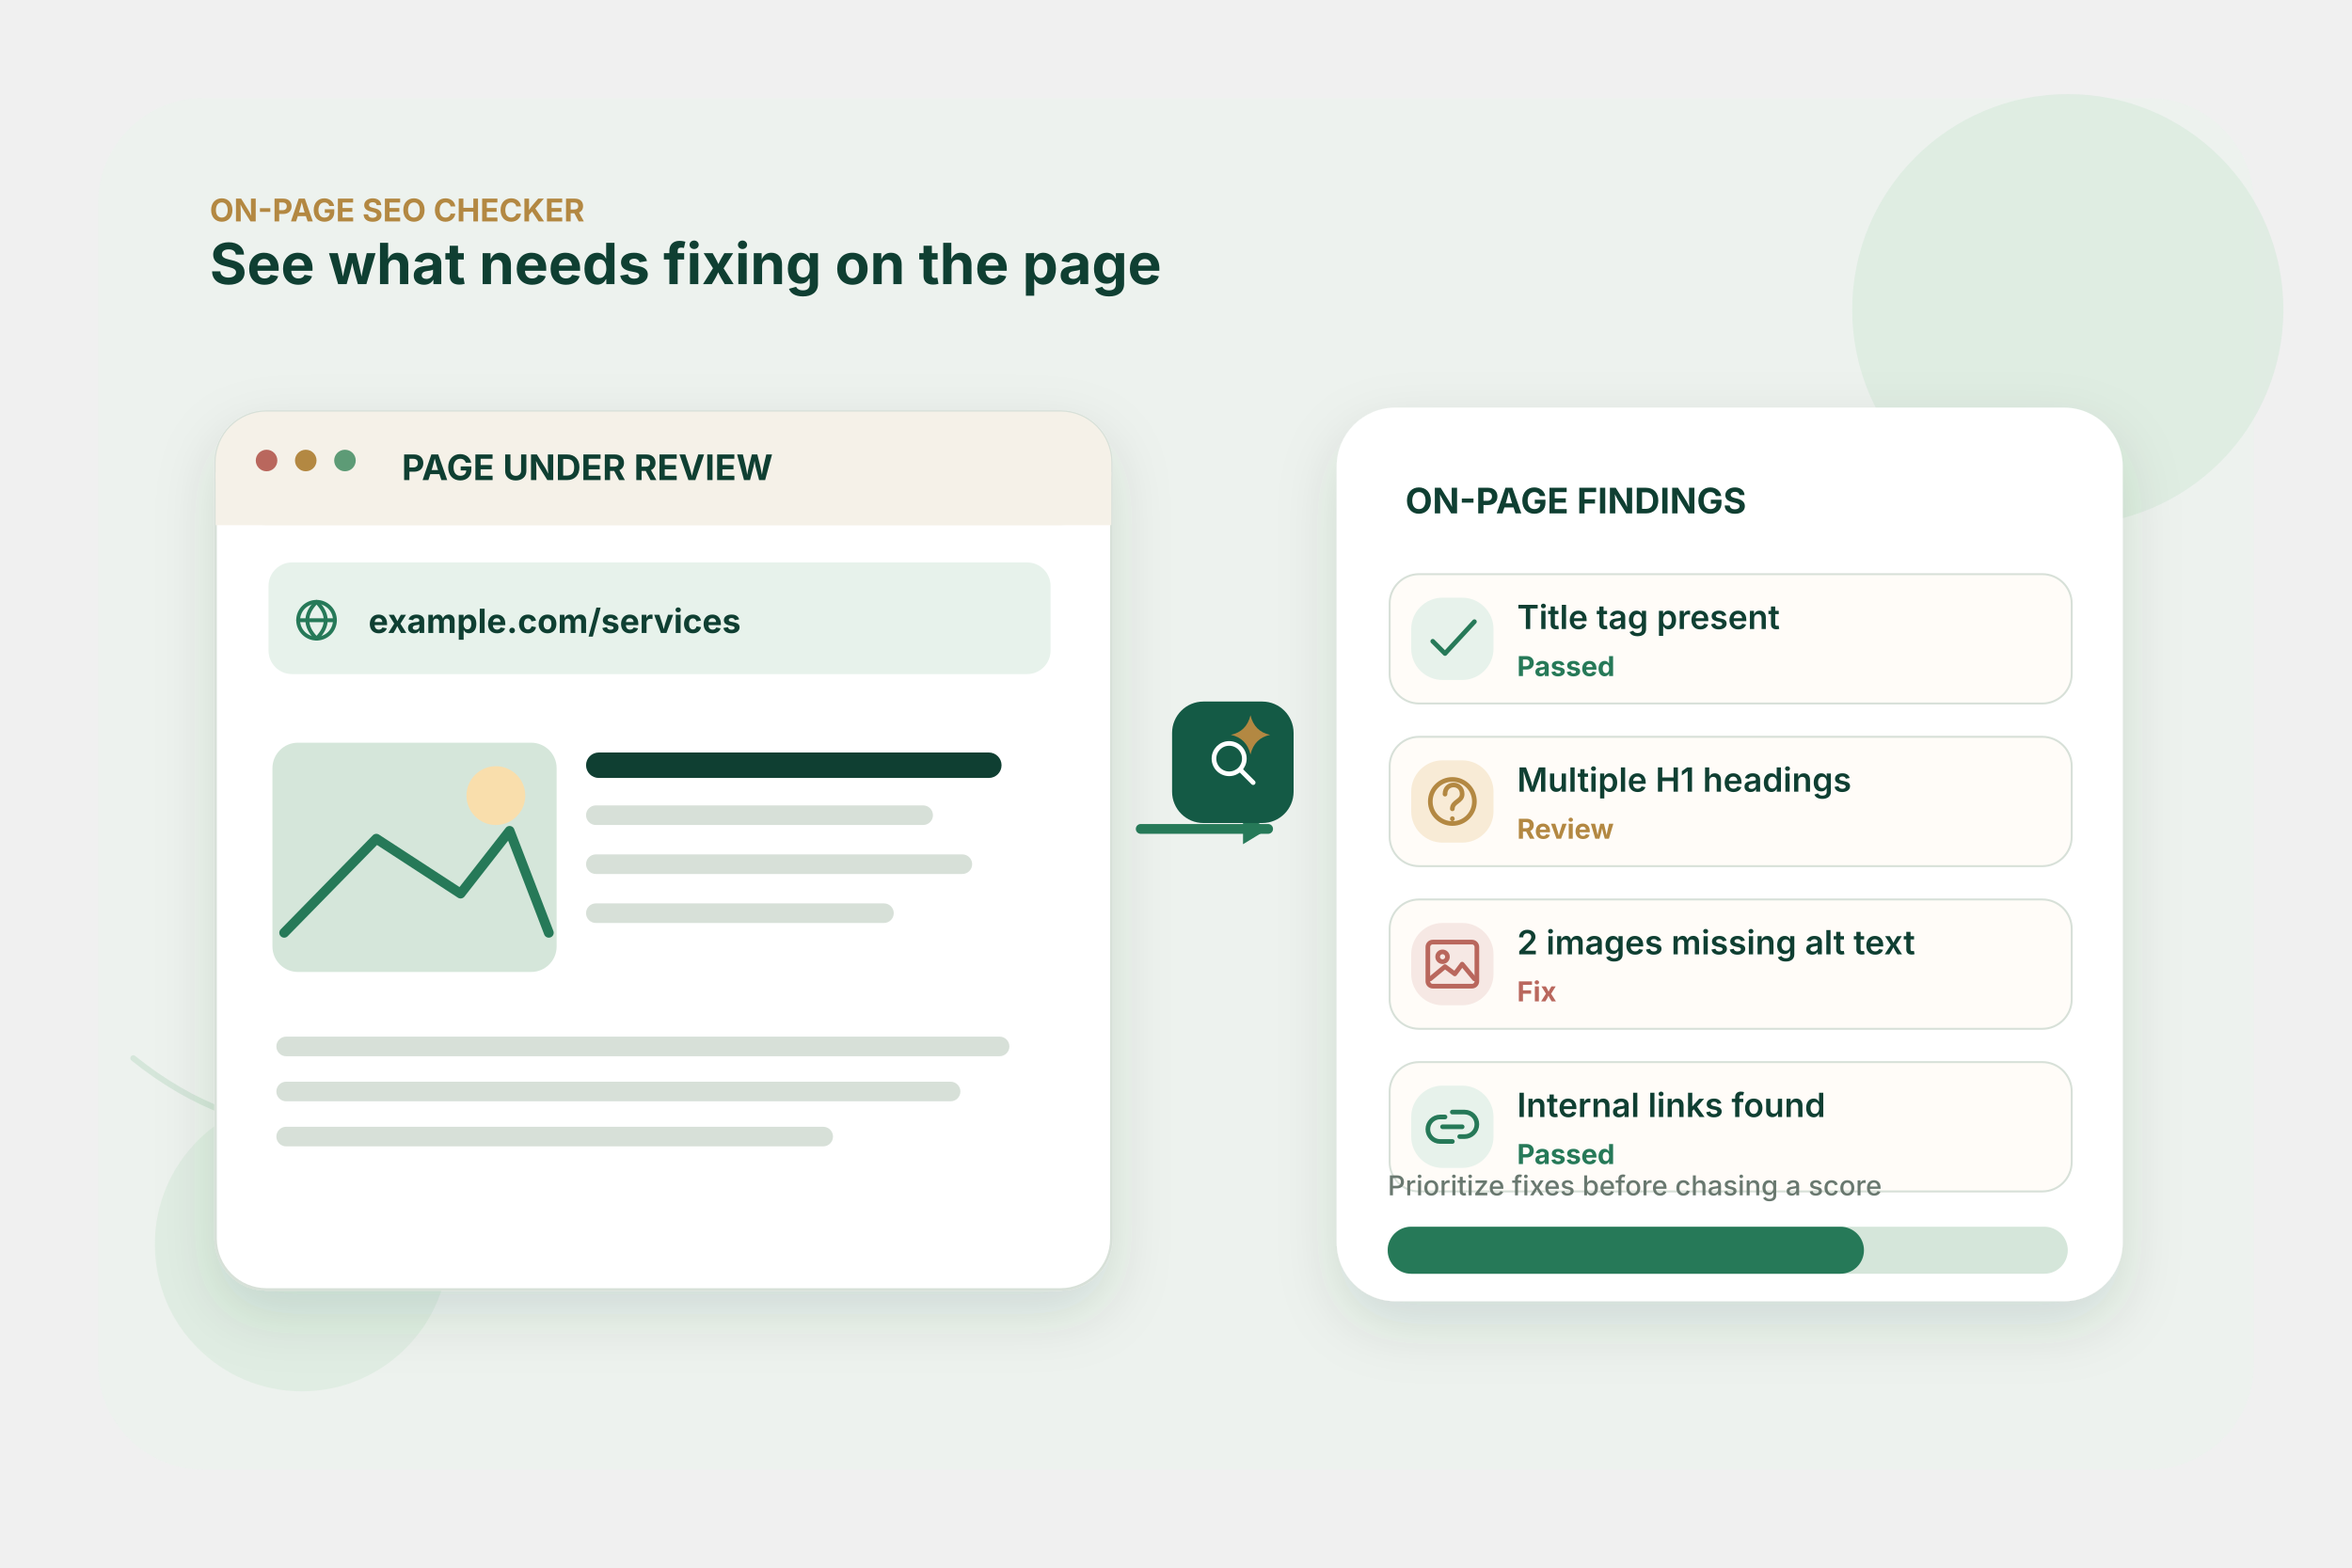
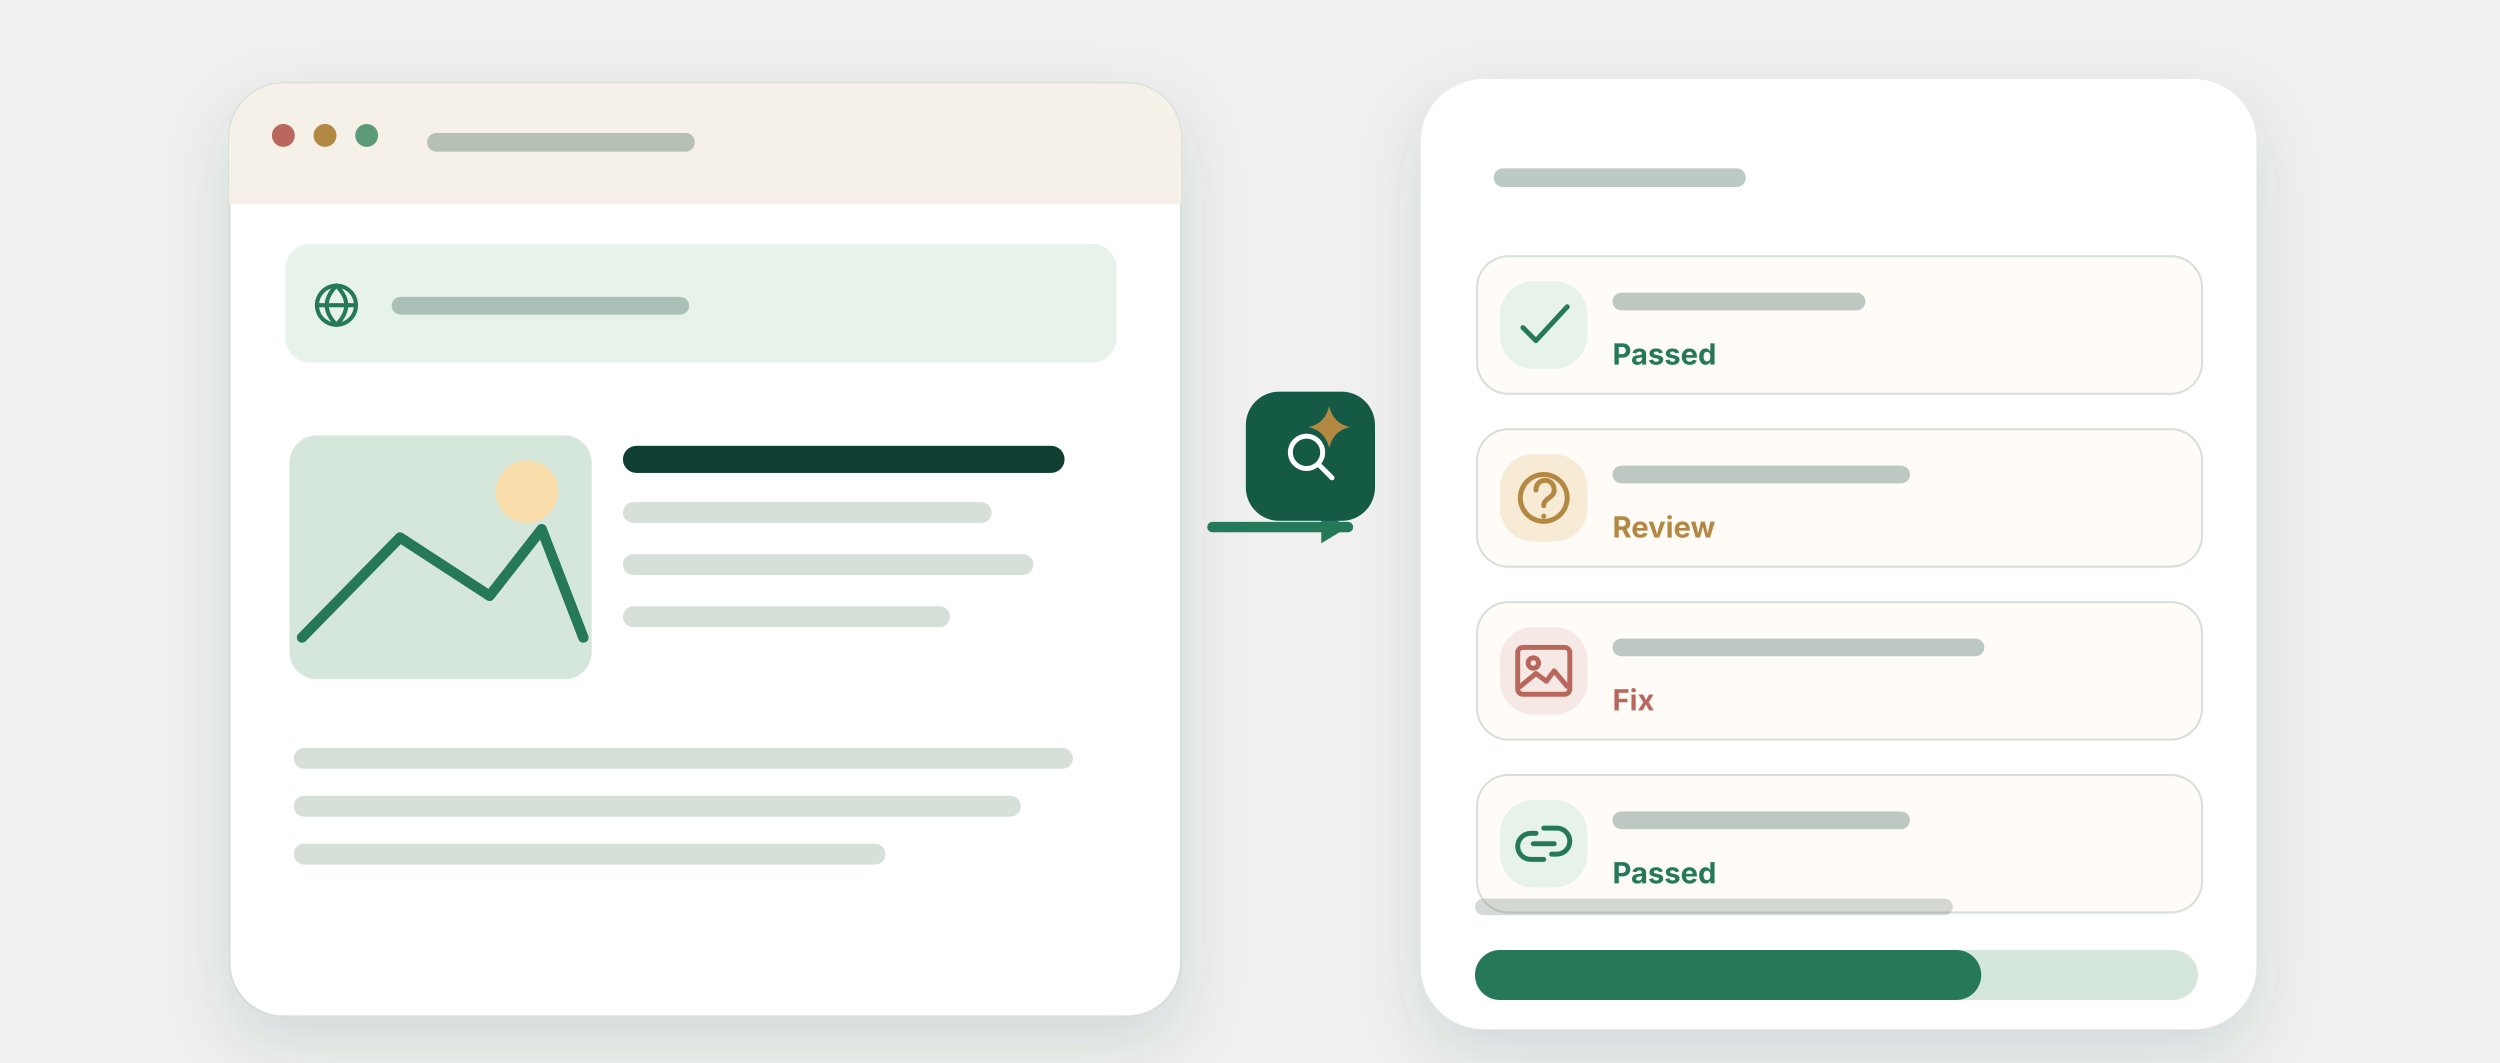
- <svg xmlns="http://www.w3.org/2000/svg" width="1200" height="800" viewBox="0 0 1200 800" role="img" aria-labelledby="title desc">
+ <svg xmlns="http://www.w3.org/2000/svg" width="1200" height="510" viewBox="0 170 1200 510" role="img" aria-labelledby="title desc">
  <defs>
    <linearGradient id="soft" x1="0" y1="0" x2="1" y2="1">
      <stop stop-color="#EBF5ED" />
      <stop offset="1" stop-color="#D0E7D9" />
    </linearGradient>
    <linearGradient id="green" x1="0" y1="0" x2="1" y2="1">
      <stop stop-color="#1B6B51" />
      <stop offset="1" stop-color="#0F3F32" />
    </linearGradient>
    <linearGradient id="gold" x1="0" y1="0" x2="1" y2="1">
      <stop stop-color="#F7E6C8" />
      <stop offset="1" stop-color="#E5C18C" />
    </linearGradient>
    <linearGradient id="white" x1="0" y1="0" x2="1" y2="1">
      <stop stop-color="#FFFFFF" />
      <stop offset="1" stop-color="#F8F8F4" />
    </linearGradient>
    <filter id="shadow" x="-30%" y="-30%" width="160%" height="180%">
      <feDropShadow dx="0" dy="12" stdDeviation="15" flood-color="#153E2C" flood-opacity=".13" />
    </filter>
    <filter id="smshadow" x="-30%" y="-30%" width="160%" height="180%">
      <feDropShadow dx="0" dy="5" stdDeviation="7" flood-color="#153E2C" flood-opacity=".10" />
    </filter>
  </defs>
-   <rect x="50" y="50" width="1100" height="700" rx="54" fill="#EAF3ED" opacity="0.64" />
-   <circle cx="1055" cy="158" r="110" fill="#D3E8D9" opacity="0.54" />
-   <circle cx="154" cy="635" r="75" fill="#DDECE0" opacity="0.8" />
-   <path d="M 68 540 C 130 590 195 583 267 560" fill="none" stroke="#D5E6DA" stroke-width="3" stroke-linecap="round" stroke-linejoin="round" opacity="1" />
-   <text x="107" y="113" fill="#B38842" font-family="Inter, Arial, sans-serif" font-size="16" font-weight="700">ON-PAGE SEO CHECKER</text>
-   <text x="107" y="145" fill="#0F3F32" font-family="Inter, Arial, sans-serif" font-size="29" font-weight="750">See what needs fixing on the page</text>
  <rect x="110" y="210" width="457" height="448" rx="26" fill="#FFFFFF" opacity="1" stroke="#D7E0D8" stroke-width="1.25" filter="url(#shadow)" />
  <rect x="110" y="210" width="457" height="58" rx="26" fill="#F5F1E8" opacity="1" />
  <rect x="110" y="241" width="457" height="27" rx="0" fill="#F5F1E8" opacity="1" />
  <circle cx="136" cy="235" r="5.5" fill="#B9675D" opacity="1" />
  <circle cx="156" cy="235" r="5.5" fill="#B38842" opacity="1" />
  <circle cx="176" cy="235" r="5.5" fill="#5D9B76" opacity="1" />
-   <text x="205" y="245" fill="#0F3F32" font-family="Inter, Arial, sans-serif" font-size="18" font-weight="650">PAGE UNDER REVIEW</text>
+   <rect x="205.0" y="233.8" width="128.5" height="9.0" rx="4.5" fill="#0F3F32" opacity="0.28" />
  <rect x="137" y="287" width="399" height="57" rx="12" fill="#E7F2EB" opacity="1" />
  <g transform="translate(149 304) scale(1.041667)" stroke="#267958" stroke-width="1.9" fill="none" stroke-linecap="round" stroke-linejoin="round">
    <circle cx="12" cy="12" r="9" />
    <path d="M3 12h18M12 3c-6 6-6 12 0 18M12 3c6 6 6 12 0 18" />
  </g>
-   <text x="188" y="323" fill="#0F3F32" font-family="Inter, Arial, sans-serif" font-size="17" font-weight="650">example.com/services</text>
+   <rect x="188.0" y="312.5" width="142.8" height="8.5" rx="4.3" fill="#0F3F32" opacity="0.28" />
  <rect x="139" y="379" width="145" height="117" rx="13" fill="#D5E6DA" opacity="1" />
  <path d="M 145 476 l 47-48 43 28 25-32 20 52" fill="none" stroke="#267958" stroke-width="5" stroke-linecap="round" stroke-linejoin="round" opacity="1" />
  <circle cx="253" cy="406" r="15" fill="#F9DEAC" opacity="1" />
  <rect x="299" y="384" width="212" height="13" rx="6.5" fill="#0F3F32" opacity="1" />
  <rect x="299" y="411" width="177" height="10" rx="5.0" fill="#D7E0D8" opacity="1" />
  <rect x="299" y="436" width="197" height="10" rx="5.0" fill="#D7E0D8" opacity="1" />
  <rect x="299" y="461" width="157" height="10" rx="5.0" fill="#D7E0D8" opacity="1" />
  <rect x="141" y="529" width="374" height="10" rx="5.0" fill="#D7E0D8" opacity="1" />
  <rect x="141" y="552" width="349" height="10" rx="5.0" fill="#D7E0D8" opacity="1" />
  <rect x="141" y="575" width="284" height="10" rx="5.0" fill="#D7E0D8" opacity="1" />
  <path d="M 582 423 L 647 423" fill="none" stroke="#267958" stroke-width="5" stroke-linecap="round" stroke-linejoin="round" opacity="1" />
  <path d="M647.0 423.0 L634.2 430.8 L634.2 415.2 Z" fill="#267958" opacity="1" />
  <rect x="598" y="358" width="62" height="62" rx="16" fill="#145A45" opacity="1" />
  <g transform="translate(614.0 374.0) scale(1.25)" stroke="#FFFFFF" stroke-width="1.9" fill="none" stroke-linecap="round" stroke-linejoin="round">
    <circle cx="10.5" cy="10.5" r="6.2" />
    <path d="m15.2 15.2 5.1 5.1" />
  </g>
  <path d="M638 365 Q640.0 373.3 648 375 Q640.0 376.7 638 385 Q636.0 376.7 628 375 Q636.0 373.3 638 365 Z" fill="#B38842" opacity="1" />
  <rect x="682" y="208" width="401" height="456" rx="30" fill="#FFFFFF" opacity="1" filter="url(#shadow)" />
-   <text x="717" y="262" fill="#0F3F32" font-family="Inter, Arial, sans-serif" font-size="18" font-weight="740">ON-PAGE FINDINGS</text>
+   <rect x="717.0" y="250.8" width="121.0" height="9.0" rx="4.5" fill="#0F3F32" opacity="0.28" />
  <rect x="709" y="293" width="348" height="66" rx="15" fill="#FFFCF8" opacity="1" stroke="#D7E0D8" stroke-width="1" />
  <rect x="720" y="305" width="42" height="42" rx="16" fill="#E7F2EB" opacity="1" />
  <g transform="translate(726.0 311.0) scale(1.25)" stroke="#267958" stroke-width="1.9" fill="none" stroke-linecap="round" stroke-linejoin="round">
    <path d="M4 13l5 5L21 5" />
  </g>
-   <text x="774" y="321" fill="#0F3F32" font-family="Inter, Arial, sans-serif" font-size="17" font-weight="620">Title tag present</text>
+   <rect x="774.0" y="310.5" width="121.4" height="8.5" rx="4.3" fill="#0F3F32" opacity="0.28" />
  <text x="774" y="345" fill="#267958" font-family="Inter, Arial, sans-serif" font-size="14" font-weight="700">Passed</text>
  <rect x="709" y="376" width="348" height="66" rx="15" fill="#FFFCF8" opacity="1" stroke="#D7E0D8" stroke-width="1" />
  <rect x="720" y="388" width="42" height="42" rx="16" fill="#F8EBD6" opacity="1" />
  <g transform="translate(726.0 394.0) scale(1.25)" stroke="#B38842" stroke-width="1.9" fill="none" stroke-linecap="round" stroke-linejoin="round">
    <circle cx="12" cy="12" r="9" />
    <path d="M9 9c0-5 7-5 7 0 0 3-4 3-4 6 M12 19v.1" />
  </g>
-   <text x="774" y="404" fill="#0F3F32" font-family="Inter, Arial, sans-serif" font-size="17" font-weight="620">Multiple H1 headings</text>
+   <rect x="774.0" y="393.5" width="142.8" height="8.5" rx="4.3" fill="#0F3F32" opacity="0.28" />
  <text x="774" y="428" fill="#B38842" font-family="Inter, Arial, sans-serif" font-size="14" font-weight="700">Review</text>
  <rect x="709" y="459" width="348" height="66" rx="15" fill="#FFFCF8" opacity="1" stroke="#D7E0D8" stroke-width="1" />
  <rect x="720" y="471" width="42" height="42" rx="16" fill="#F6E8E4" opacity="1" />
  <g transform="translate(726.0 477.0) scale(1.25)" stroke="#B9675D" stroke-width="1.9" fill="none" stroke-linecap="round" stroke-linejoin="round">
    <rect x="2" y="3" width="20" height="18" rx="2" />
    <circle cx="8" cy="9" r="2" />
    <path d="M3 18l6-5 4 3 3-4 5 6" />
  </g>
-   <text x="774" y="487" fill="#0F3F32" font-family="Inter, Arial, sans-serif" font-size="17" font-weight="620">2 images missing alt text</text>
+   <rect x="774.0" y="476.5" width="178.5" height="8.5" rx="4.3" fill="#0F3F32" opacity="0.28" />
  <text x="774" y="511" fill="#B9675D" font-family="Inter, Arial, sans-serif" font-size="14" font-weight="700">Fix</text>
  <rect x="709" y="542" width="348" height="66" rx="15" fill="#FFFCF8" opacity="1" stroke="#D7E0D8" stroke-width="1" />
  <rect x="720" y="554" width="42" height="42" rx="16" fill="#E7F2EB" opacity="1" />
  <g transform="translate(726.0 560.0) scale(1.25)" stroke="#267958" stroke-width="1.9" fill="none" stroke-linecap="round" stroke-linejoin="round">
    <path d="M9 8h-2a5 5 0 0 0 0 10h5 M15 16h2a5 5 0 0 0 0-10h-5 M8 12h8" />
  </g>
-   <text x="774" y="570" fill="#0F3F32" font-family="Inter, Arial, sans-serif" font-size="17" font-weight="620">Internal links found</text>
+   <rect x="774.0" y="559.5" width="142.8" height="8.5" rx="4.3" fill="#0F3F32" opacity="0.28" />
  <text x="774" y="594" fill="#267958" font-family="Inter, Arial, sans-serif" font-size="14" font-weight="700">Passed</text>
  <rect x="708" y="626" width="347" height="24" rx="12" fill="#D5E6DA" opacity="1" />
  <rect x="708" y="626" width="243" height="24" rx="12" fill="#267958" opacity="1" />
-   <text x="708" y="610" fill="#69786F" font-family="Inter, Arial, sans-serif" font-size="14" font-weight="500">Prioritize fixes before chasing a score</text>
+   <rect x="708.0" y="601.3" width="229.3" height="8.0" rx="4.0" fill="#69786F" opacity="0.28" />
</svg>
